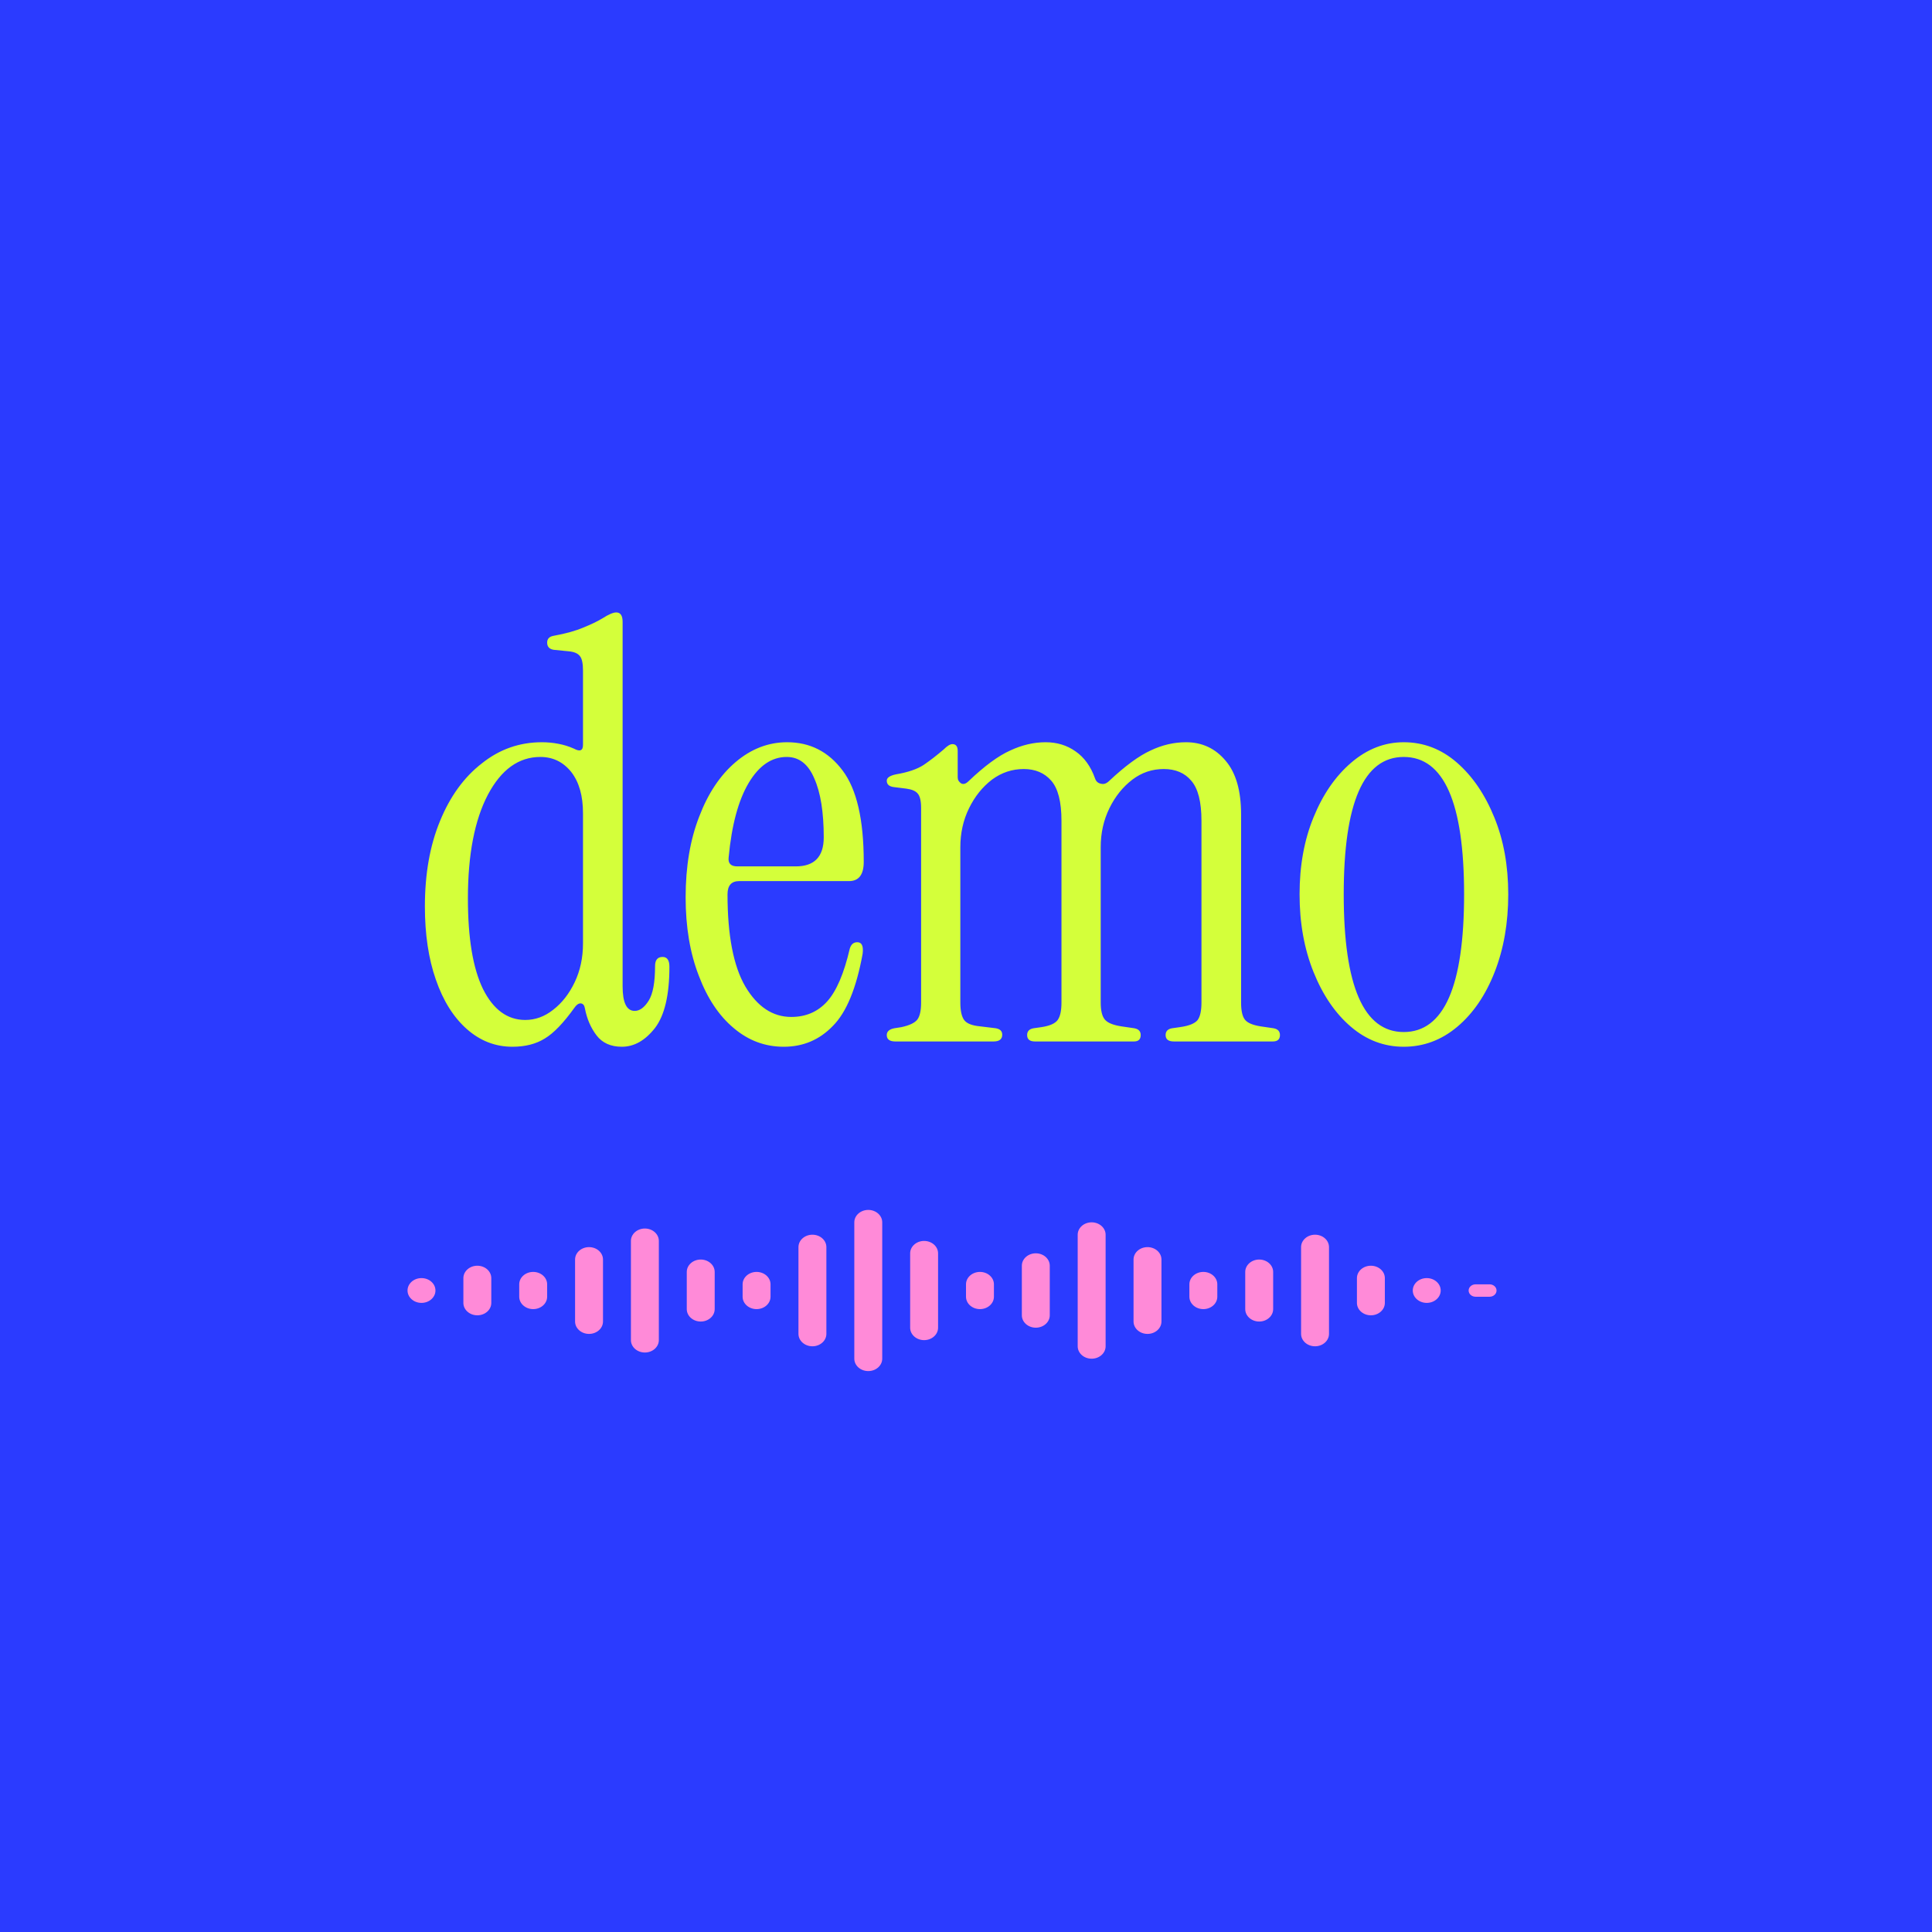
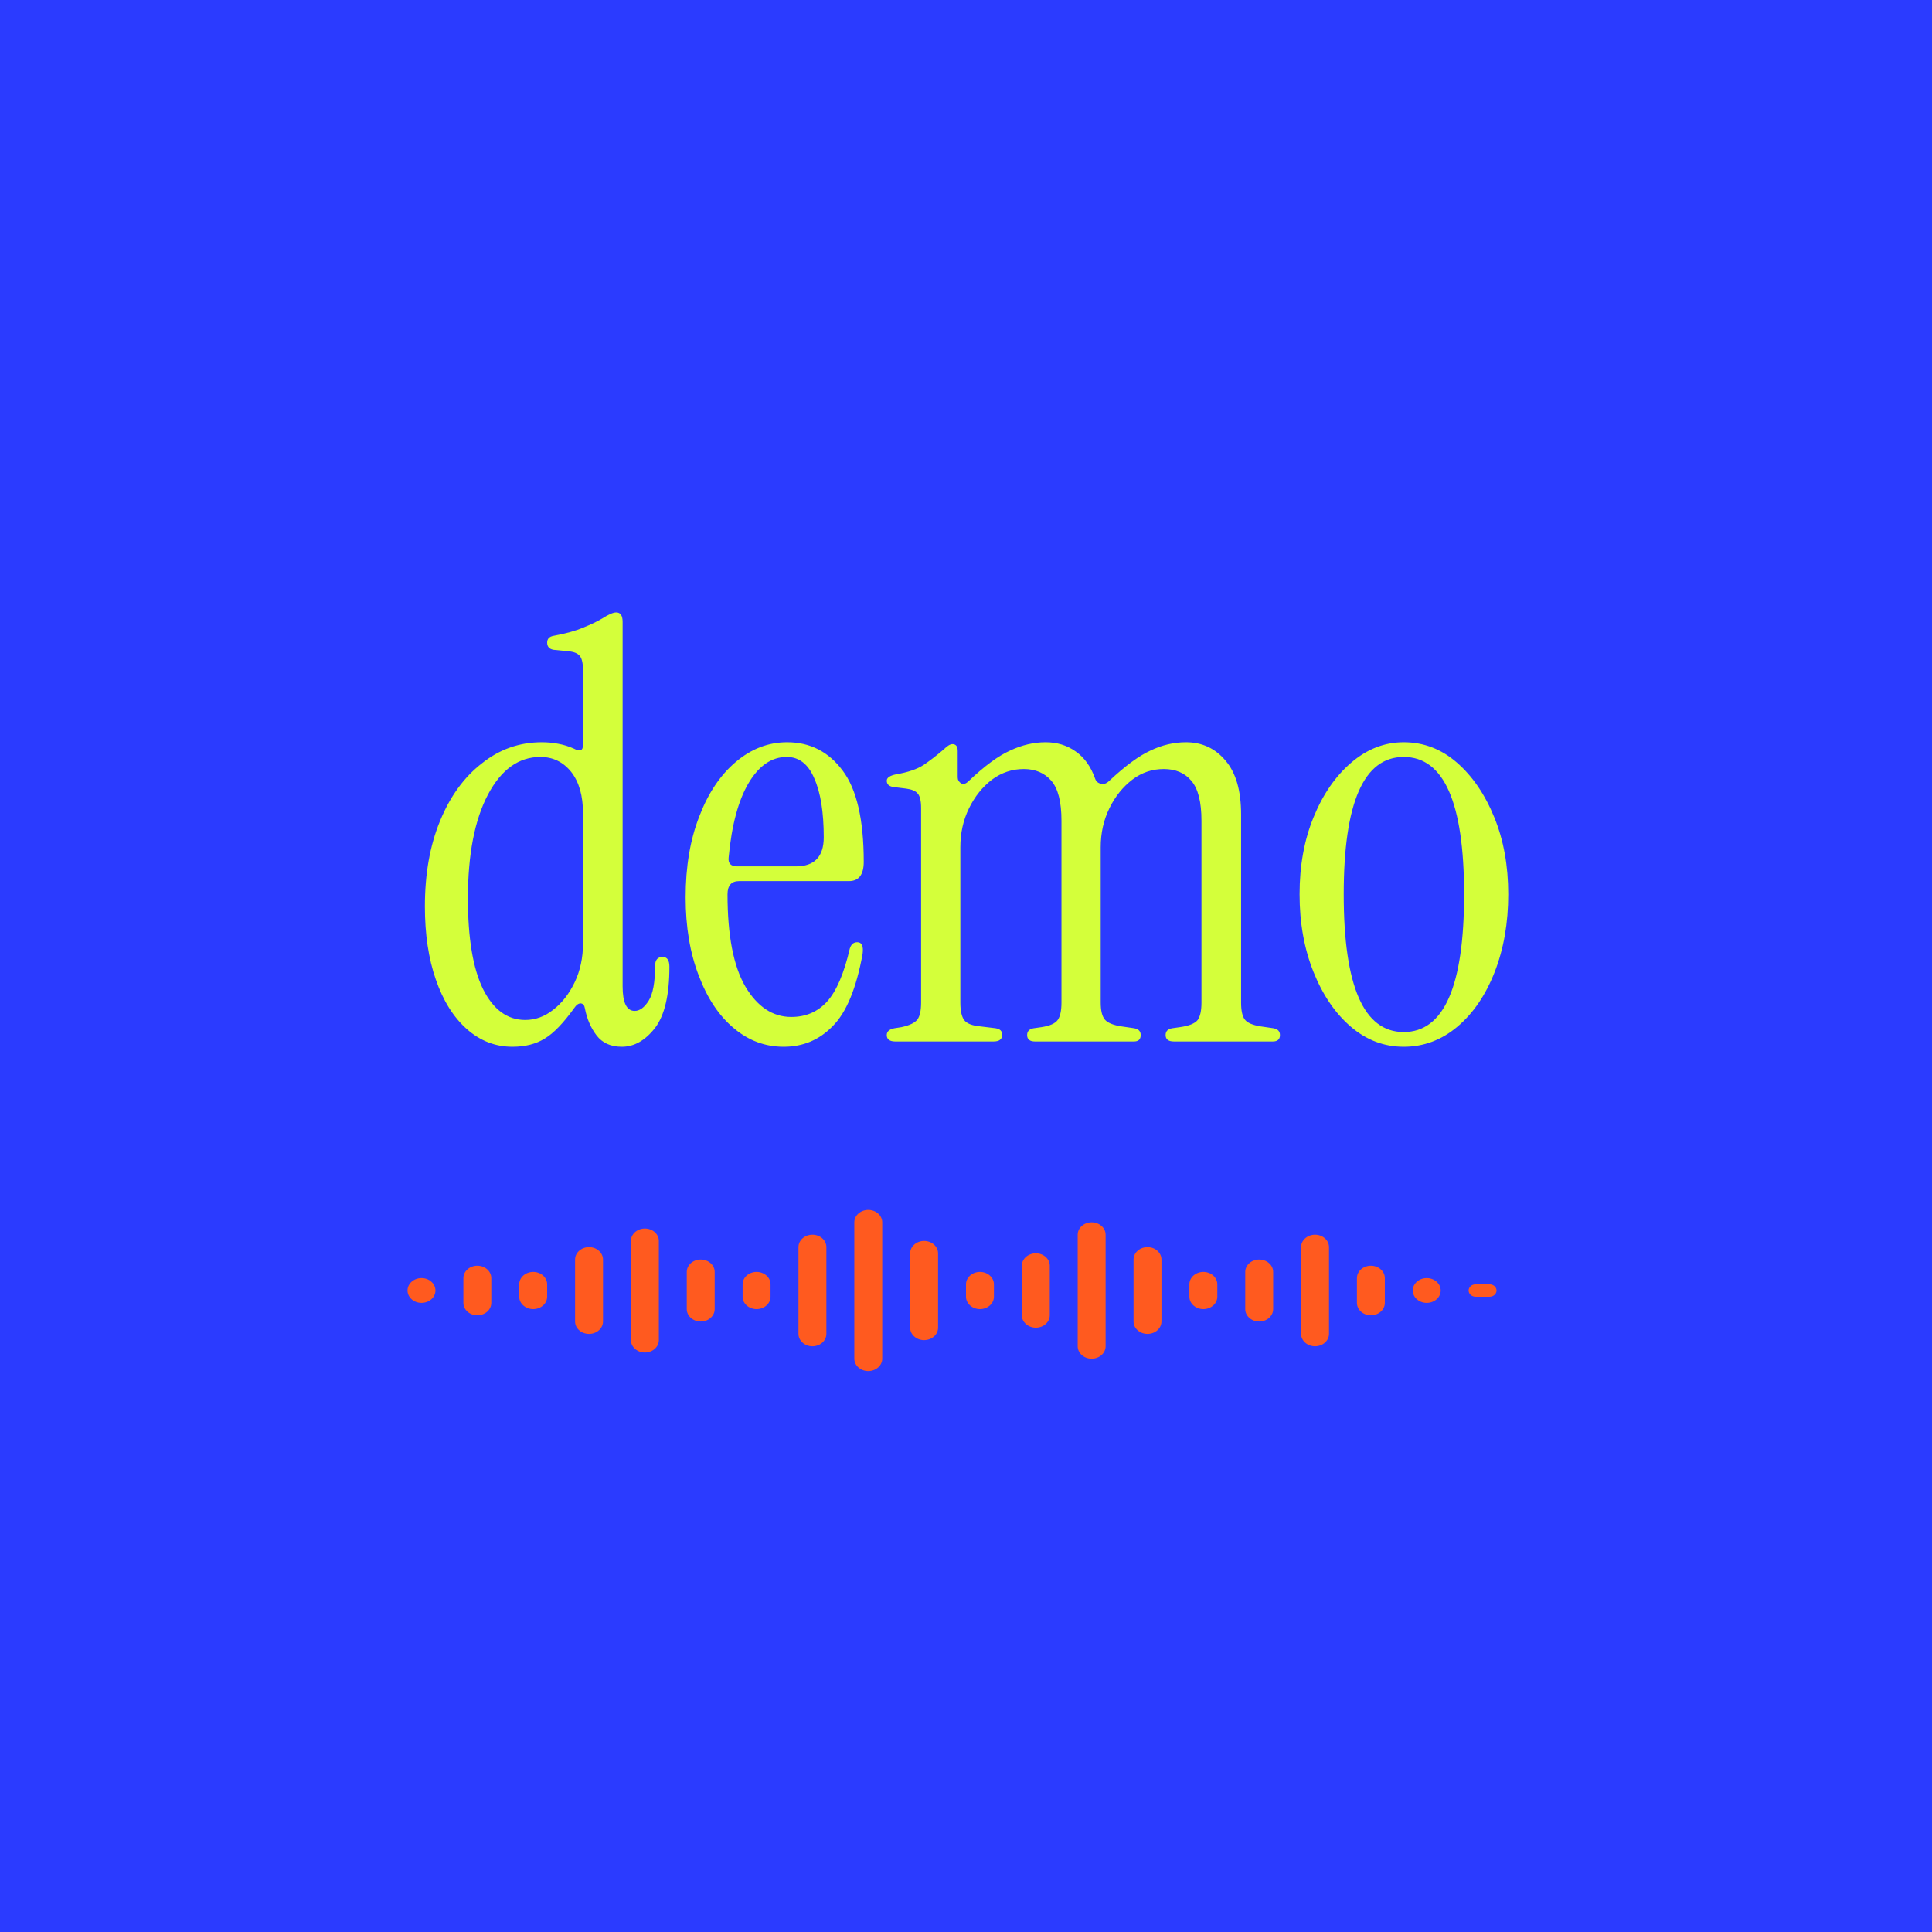
<svg xmlns="http://www.w3.org/2000/svg" version="1.2" baseProfile="tiny-ps" viewBox="0 0 512 512">
  <rect width="512" height="512" fill="#2b3bff" />
  <path fill="#d4ff3a" d="M135.8 277.4L135.8 277.4Q129 277.4 123.7 272.7Q118.4 268 115.5 259.6Q112.6 251.3 112.6 240.2L112.6 240.2Q112.6 227.3 116.6 217.6Q120.6 207.8 127.7 202.3Q134.7 196.7 143.6 196.7L143.6 196.7Q145.8 196.7 147.9 197.1Q150.1 197.5 152.1 198.4L152.1 198.4Q154.5 199.7 154.5 197.4L154.5 197.4L154.5 177.7Q154.5 174.9 153.7 173.9Q152.9 172.8 150.7 172.6L150.7 172.6L146.7 172.2Q145 171.9 145 170.3L145 170.3Q145 168.8 146.7 168.5L146.7 168.5Q151.6 167.6 154.6 166.3Q157.6 165.1 159.6 163.9L159.6 163.9Q162.1 162.3 163.3 162.3L163.3 162.3Q165 162.3 165 164.8L165 164.8L165 261.4Q165 267.9 168.2 267.9L168.2 267.9Q170.2 267.9 171.9 265.2Q173.6 262.5 173.6 256L173.6 256Q173.6 253.6 175.6 253.6L175.6 253.6Q177.4 253.6 177.4 256.2L177.4 256.2Q177.4 267.4 173.6 272.4Q169.7 277.4 164.8 277.4L164.8 277.4Q160.4 277.4 158.1 274.4Q155.8 271.4 155 267.2L155 267.2Q154.8 266 153.9 265.9Q153 265.9 152.2 267.1L152.2 267.1Q147.9 273.1 144.4 275.2Q140.9 277.4 135.8 277.4ZM139.2 270.3L139.2 270.3Q143.2 270.3 146.6 267.6Q150.1 264.9 152.3 260.3Q154.5 255.7 154.5 250L154.5 250L154.5 215.5Q154.5 208.6 151.4 204.6Q148.2 200.6 143.2 200.6L143.2 200.6Q134.6 200.6 129.3 210.6Q124 220.7 124 238.1L124 238.1Q124 253.9 128 262.1Q132.1 270.3 139.2 270.3ZM207.7 277.4L207.7 277.4Q200.3 277.4 194.5 272.5Q188.6 267.6 185.2 258.6Q181.7 249.6 181.7 237.8L181.7 237.8Q181.7 225.6 185.3 216.4Q188.8 207.2 194.9 202Q201.1 196.7 208.6 196.7L208.6 196.7Q217.7 196.7 223.3 204.2Q228.9 211.6 228.9 228.4L228.9 228.4Q228.9 233.5 225 233.5L225 233.5L195.9 233.5Q192.8 233.5 192.8 237L192.8 237Q192.8 253.3 197.5 261.4Q202.3 269.5 209.7 269.5L209.7 269.5Q215.5 269.5 219.2 265.4Q222.9 261.3 225.2 251.4L225.2 251.4Q225.7 249.7 227.2 249.7L227.2 249.7Q229 249.7 228.6 252.8L228.6 252.8Q226.1 266.5 220.7 271.9Q215.4 277.4 207.7 277.4ZM195.4 229.6L195.4 229.6L210.9 229.6Q218.3 229.6 218.3 221.9L218.3 221.9Q218.3 211.9 215.8 206.3Q213.4 200.6 208.5 200.6L208.5 200.6Q202.5 200.6 198.4 207.5Q194.3 214.4 193.1 227.2L193.1 227.2Q192.8 229.6 195.4 229.6ZM263.3 276L237.3 276Q235 276 235 274.3L235 274.3Q235 272.9 237 272.5L237 272.5L238.9 272.2Q242.1 271.5 243.1 270.2Q244.1 268.9 244.1 265.7L244.1 265.7L244.1 214.1Q244.1 211.3 243.2 210.3Q242.4 209.3 240.2 209L240.2 209L237 208.6Q235 208.4 235 206.9L235 206.9Q235 205.7 237.5 205.2L237.5 205.2Q242.2 204.4 244.8 202.7Q247.3 201 250.1 198.6L250.1 198.6Q251.5 197.2 252.4 197.2L252.4 197.2Q253.8 197.2 253.8 199L253.8 199L253.8 206Q253.8 207 254.7 207.6Q255.6 208.1 256.7 207L256.7 207Q263 201 267.7 198.9Q272.4 196.7 277.1 196.7L277.1 196.7Q281.6 196.7 285 199.1Q288.5 201.5 290.2 206.3L290.2 206.3Q290.6 207.5 291.8 207.7Q292.9 208 294 206.9L294 206.9Q300.3 201 304.9 198.9Q309.5 196.7 314.3 196.7L314.3 196.7Q320.7 196.7 324.8 201.6Q328.9 206.4 328.9 215.8L328.9 215.8L328.9 265.7Q328.9 268.9 329.9 270.2Q330.9 271.5 334.1 272L334.1 272L337.5 272.5Q339.2 272.8 339.2 274.3L339.2 274.3Q339.2 276 337.3 276L337.3 276L311.1 276Q308.9 276 308.9 274.3L308.9 274.3Q308.9 272.8 310.6 272.5L310.6 272.5L312.7 272.2Q316.3 271.7 317.4 270.3Q318.4 268.9 318.4 265.7L318.4 265.7L318.4 217.5Q318.4 210 315.7 206.9Q313.1 203.8 308.4 203.8L308.4 203.8Q303.8 203.8 300.1 206.6Q296.3 209.5 294 214.2Q291.7 218.9 291.7 224.5L291.7 224.5L291.7 265.7Q291.7 268.9 292.8 270.2Q293.9 271.5 297.2 272L297.2 272L300.6 272.5Q302.3 272.8 302.3 274.3L302.3 274.3Q302.3 276 300.5 276L300.5 276L274.3 276Q272.2 276 272.2 274.3L272.2 274.3Q272.2 272.8 273.9 272.5L273.9 272.5L276 272.2Q279.3 271.7 280.3 270.3Q281.3 268.9 281.3 265.7L281.3 265.7L281.3 217.5Q281.3 210 278.6 206.9Q275.9 203.8 271.3 203.8L271.3 203.8Q266.7 203.8 262.9 206.6Q259.1 209.5 256.8 214.2Q254.5 218.9 254.5 224.5L254.5 224.5L254.5 265.7Q254.5 268.9 255.5 270.3Q256.5 271.7 259.8 272L259.8 272L263.9 272.5Q265.6 272.8 265.6 274.2L265.6 274.2Q265.6 276 263.3 276L263.3 276ZM372 277.4L372 277.4Q364.2 277.4 358 272.1Q351.8 266.8 348.1 257.6Q344.4 248.4 344.4 237L344.4 237Q344.4 225.6 348.1 216.6Q351.8 207.5 358.1 202.1Q364.4 196.7 372 196.7L372 196.7Q379.9 196.7 386.1 202.1Q392.3 207.5 396 216.6Q399.7 225.6 399.7 237L399.7 237Q399.7 248.4 396.1 257.6Q392.5 266.8 386.2 272.1Q379.9 277.4 372 277.4ZM372 273.5L372 273.5Q388 273.5 388 237L388 237Q388 200.6 372 200.6L372 200.6Q356.1 200.6 356.1 237L356.1 237Q356.1 273.5 372 273.5Z " />
-   <rect x="108" y="338.71" width="7.4" height="6.57" rx="3.7" ry="3.29" fill="#ff8ad8" />
-   <rect x="122.8" y="335.43" width="7.4" height="13.14" rx="3.7" ry="3.29" fill="#ff8ad8" />
-   <rect x="137.6" y="337.07" width="7.4" height="9.86" rx="3.7" ry="3.29" fill="#ff8ad8" />
-   <rect x="152.4" y="330.5" width="7.4" height="23" rx="3.7" ry="3.29" fill="#ff8ad8" />
-   <rect x="167.2" y="325.57" width="7.4" height="32.86" rx="3.7" ry="3.29" fill="#ff8ad8" />
-   <rect x="182" y="333.79" width="7.4" height="16.43" rx="3.7" ry="3.29" fill="#ff8ad8" />
-   <rect x="196.8" y="337.07" width="7.4" height="9.86" rx="3.7" ry="3.29" fill="#ff8ad8" />
-   <rect x="211.6" y="327.21" width="7.4" height="29.57" rx="3.7" ry="3.29" fill="#ff8ad8" />
-   <rect x="226.4" y="320.64" width="7.4" height="42.71" rx="3.7" ry="3.29" fill="#ff8ad8" />
-   <rect x="241.2" y="328.86" width="7.4" height="26.29" rx="3.7" ry="3.29" fill="#ff8ad8" />
-   <rect x="256" y="337.07" width="7.4" height="9.86" rx="3.7" ry="3.29" fill="#ff8ad8" />
-   <rect x="270.8" y="332.14" width="7.4" height="19.71" rx="3.7" ry="3.29" fill="#ff8ad8" />
-   <rect x="285.6" y="323.93" width="7.4" height="36.14" rx="3.7" ry="3.29" fill="#ff8ad8" />
-   <rect x="300.4" y="330.5" width="7.4" height="23" rx="3.7" ry="3.29" fill="#ff8ad8" />
-   <rect x="315.2" y="337.07" width="7.4" height="9.86" rx="3.7" ry="3.29" fill="#ff8ad8" />
-   <rect x="330" y="333.79" width="7.4" height="16.43" rx="3.7" ry="3.29" fill="#ff8ad8" />
-   <rect x="344.8" y="327.21" width="7.4" height="29.57" rx="3.7" ry="3.29" fill="#ff8ad8" />
-   <rect x="359.6" y="335.43" width="7.4" height="13.14" rx="3.7" ry="3.29" fill="#ff8ad8" />
-   <rect x="374.4" y="338.71" width="7.4" height="6.57" rx="3.7" ry="3.29" fill="#ff8ad8" />
-   <rect x="389.2" y="340.36" width="7.4" height="3.29" rx="1.85" ry="1.64" fill="#ff8ad8" />
+   <rect x="108" y="338.71" width="7.4" height="6.57" rx="3.7" ry="3.29" fill="#ff5a1f" />
+   <rect x="122.8" y="335.43" width="7.4" height="13.14" rx="3.7" ry="3.29" fill="#ff5a1f" />
+   <rect x="137.6" y="337.07" width="7.4" height="9.86" rx="3.7" ry="3.29" fill="#ff5a1f" />
+   <rect x="152.4" y="330.5" width="7.4" height="23" rx="3.7" ry="3.29" fill="#ff5a1f" />
+   <rect x="167.2" y="325.57" width="7.4" height="32.86" rx="3.7" ry="3.29" fill="#ff5a1f" />
+   <rect x="182" y="333.79" width="7.4" height="16.43" rx="3.7" ry="3.29" fill="#ff5a1f" />
+   <rect x="196.8" y="337.07" width="7.4" height="9.86" rx="3.7" ry="3.29" fill="#ff5a1f" />
+   <rect x="211.6" y="327.21" width="7.4" height="29.57" rx="3.7" ry="3.29" fill="#ff5a1f" />
+   <rect x="226.4" y="320.64" width="7.4" height="42.71" rx="3.7" ry="3.29" fill="#ff5a1f" />
+   <rect x="241.2" y="328.86" width="7.4" height="26.29" rx="3.7" ry="3.29" fill="#ff5a1f" />
+   <rect x="256" y="337.07" width="7.4" height="9.86" rx="3.7" ry="3.29" fill="#ff5a1f" />
+   <rect x="270.8" y="332.14" width="7.4" height="19.71" rx="3.7" ry="3.29" fill="#ff5a1f" />
+   <rect x="285.6" y="323.93" width="7.4" height="36.14" rx="3.7" ry="3.29" fill="#ff5a1f" />
+   <rect x="300.4" y="330.5" width="7.4" height="23" rx="3.7" ry="3.29" fill="#ff5a1f" />
+   <rect x="315.2" y="337.07" width="7.4" height="9.86" rx="3.7" ry="3.29" fill="#ff5a1f" />
+   <rect x="330" y="333.79" width="7.4" height="16.43" rx="3.7" ry="3.29" fill="#ff5a1f" />
+   <rect x="344.8" y="327.21" width="7.4" height="29.57" rx="3.7" ry="3.29" fill="#ff5a1f" />
+   <rect x="359.6" y="335.43" width="7.4" height="13.14" rx="3.7" ry="3.29" fill="#ff5a1f" />
+   <rect x="374.4" y="338.71" width="7.4" height="6.57" rx="3.7" ry="3.29" fill="#ff5a1f" />
+   <rect x="389.2" y="340.36" width="7.4" height="3.29" rx="1.85" ry="1.64" fill="#ff5a1f" />
</svg>
